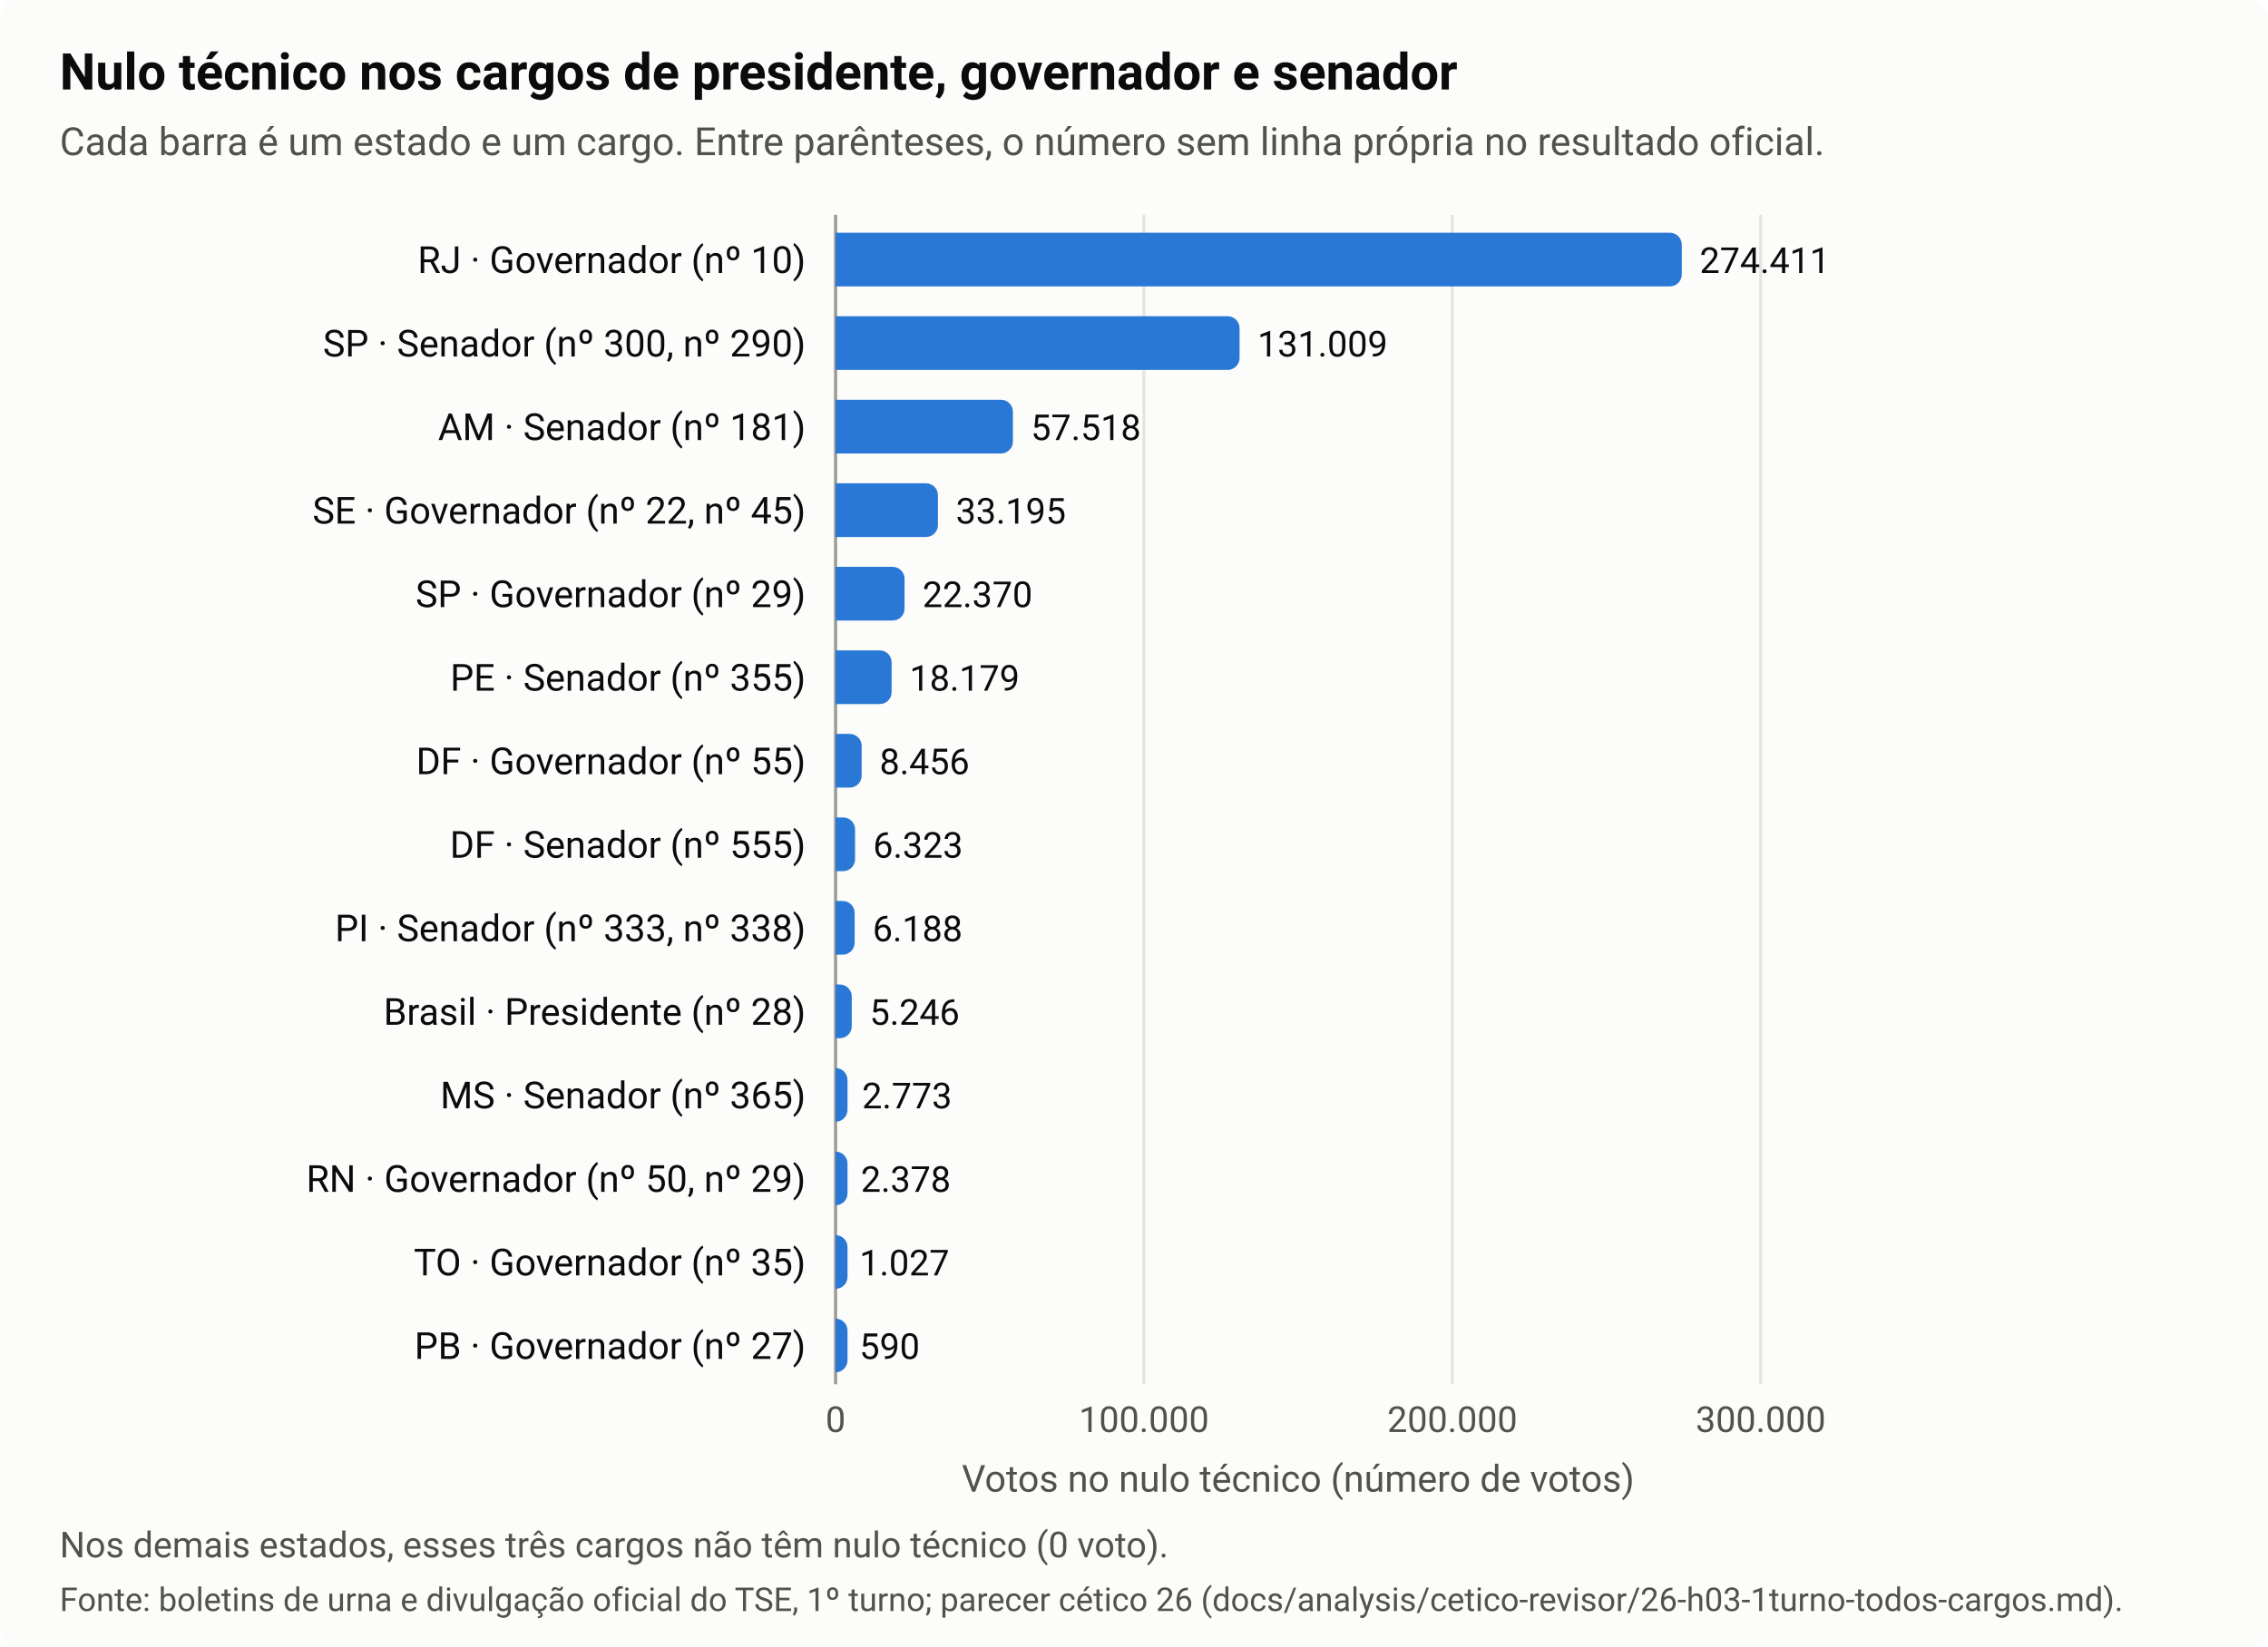
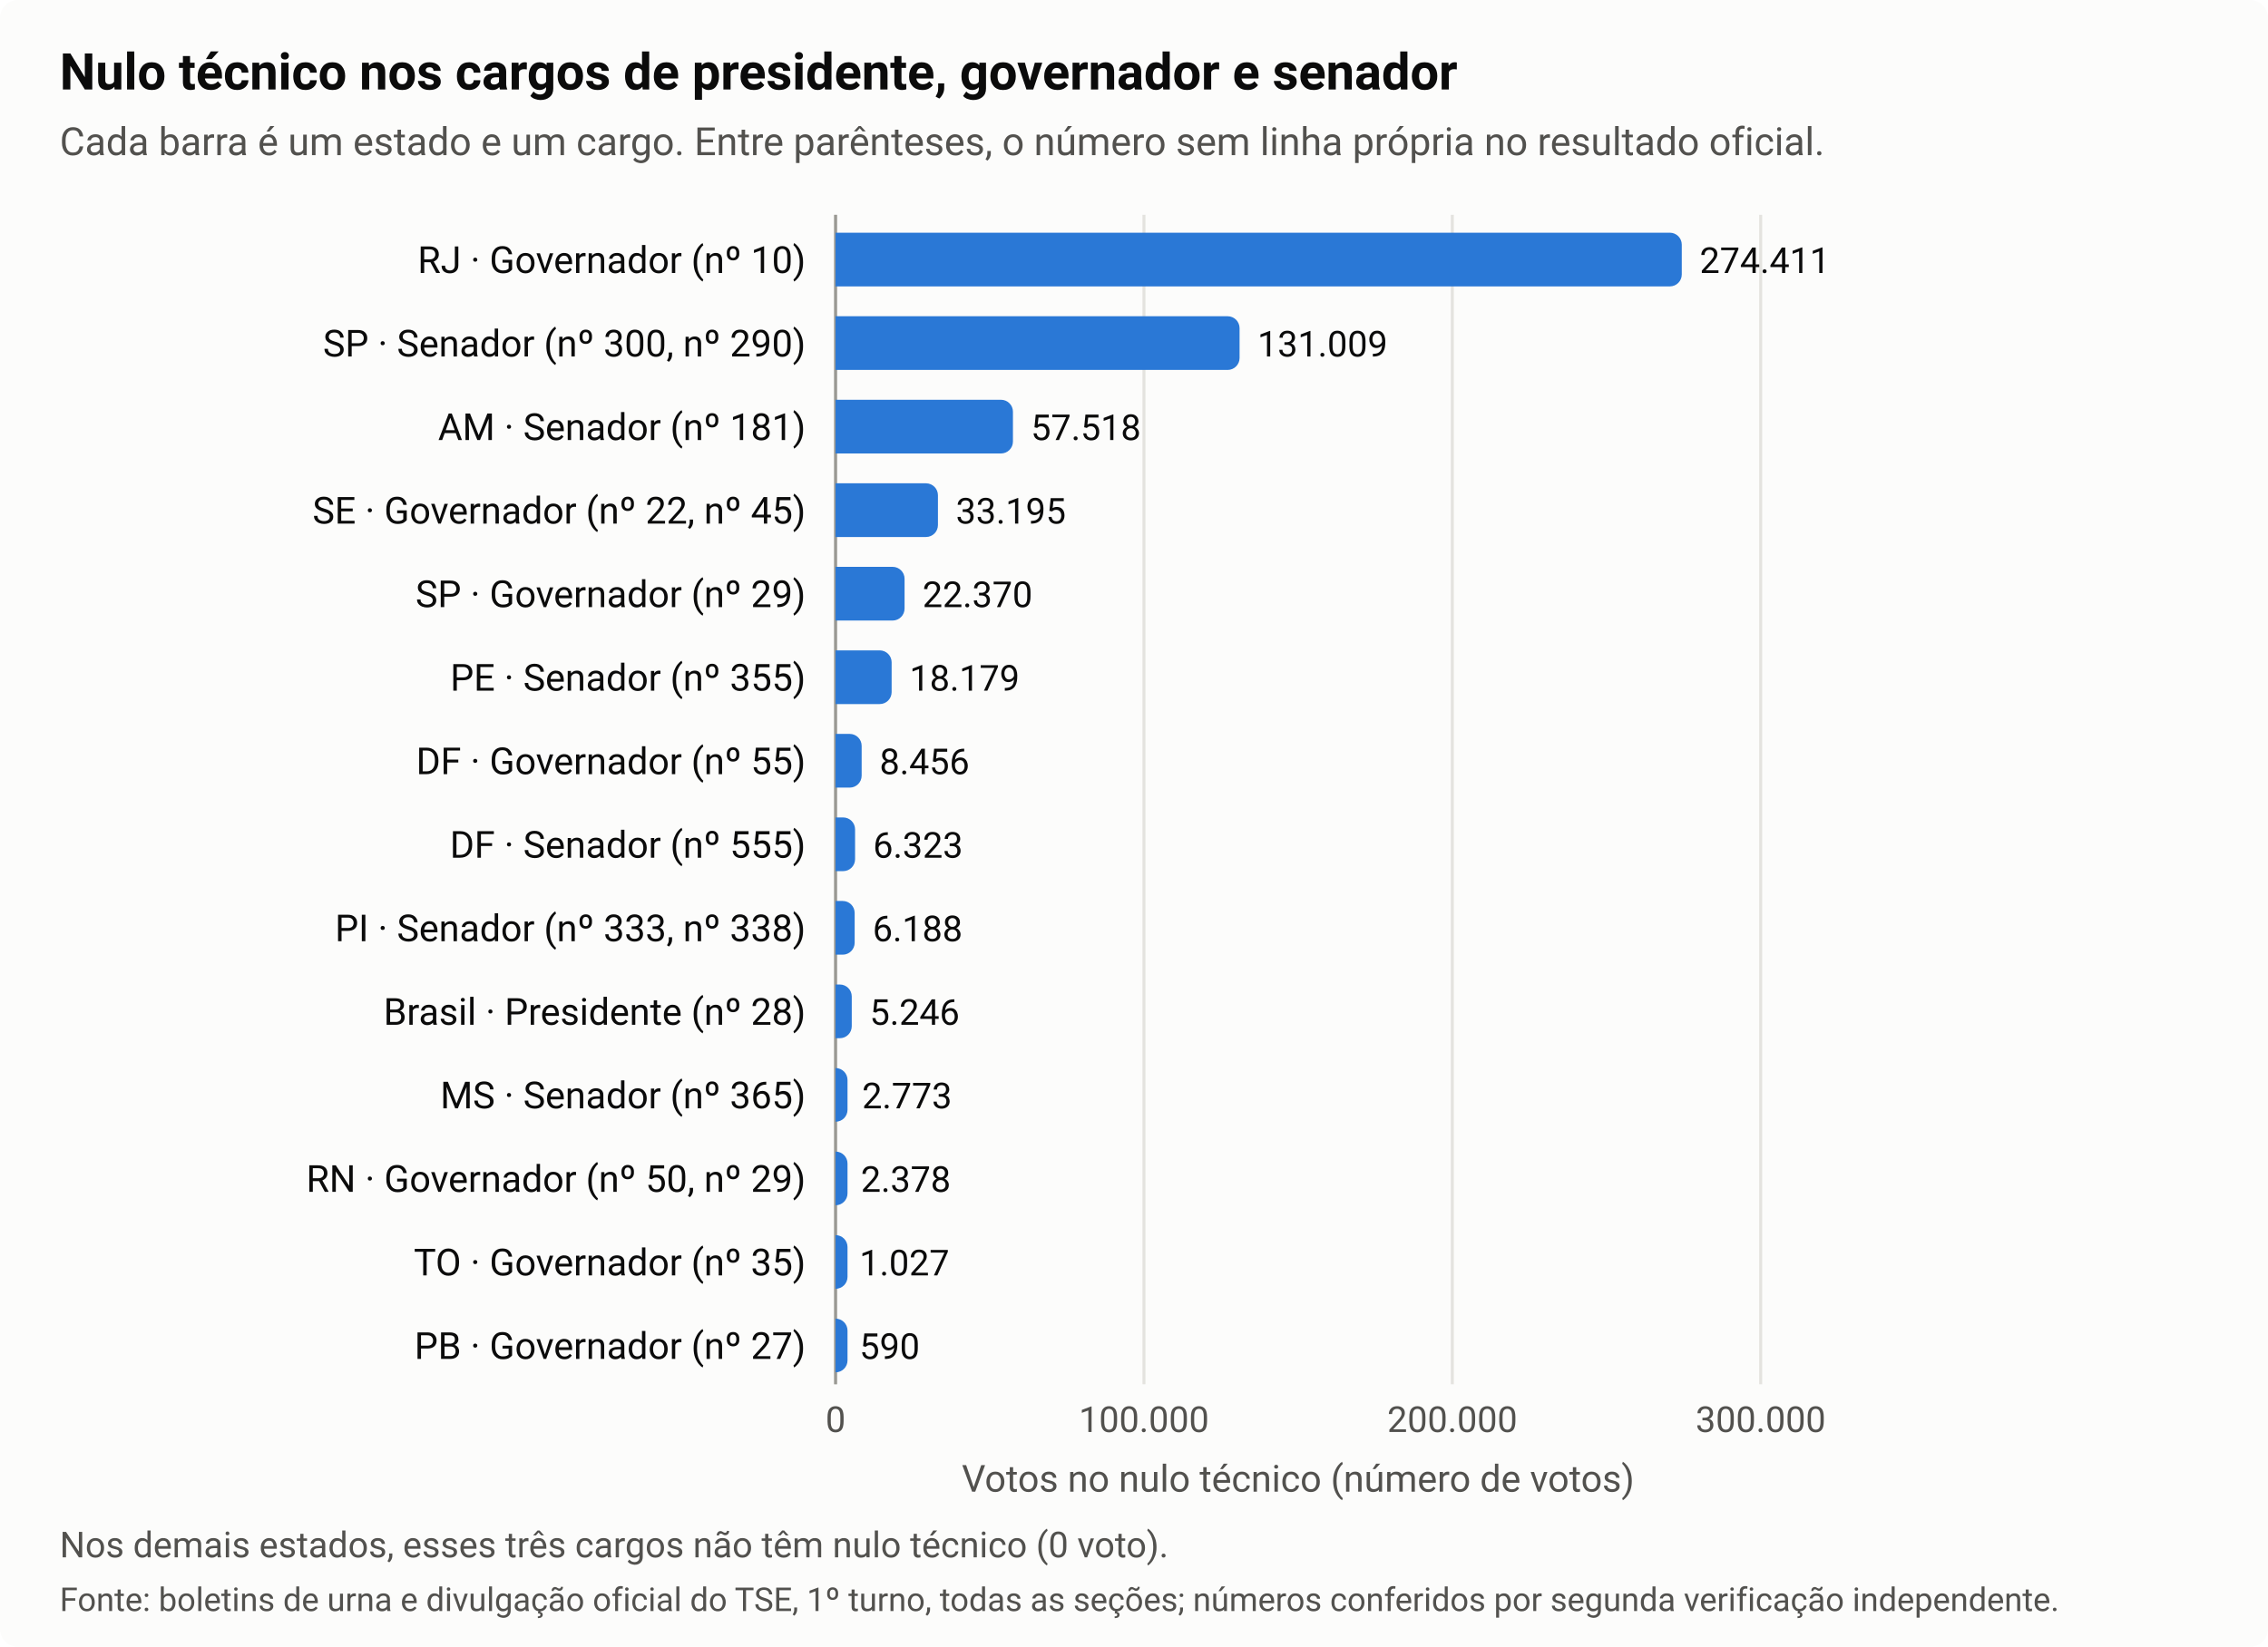
<svg xmlns="http://www.w3.org/2000/svg" viewBox="0 0 760 552" width="760" height="552" role="img" aria-labelledby="titulo desc">
  <style>
  .fundo{fill:#fcfcfb}.t1{fill:#0b0b0b}.t2{fill:#52514e}.grade{stroke:#e4e3df}.eixo{stroke:#9a9993}.ref{stroke:#52514e}
  .s0{fill:#2a78d6}.s1{fill:#eb6834}.a0{stroke:#2a78d6}
  text{font-family:system-ui,-apple-system,'Segoe UI',Roboto,Arial,sans-serif}
  @media (prefers-color-scheme:dark){.fundo{fill:#1a1a19}.t1{fill:#f0efec}.t2{fill:#c3c2b7}.grade{stroke:#383835}.eixo{stroke:#6d6c66}.ref{stroke:#c3c2b7}.s0{fill:#3987e5}.s1{fill:#d95926}.a0{stroke:#3987e5}}
</style>
  <rect class="fundo" width="760" height="552" rx="6" />
  <text class="t1" x="20" y="30" font-size="17" font-weight="600">Nulo técnico nos cargos de presidente, governador e senador</text>
  <text class="t2" x="20" y="52" font-size="13">Cada barra é um estado e um cargo. Entre parênteses, o número sem linha própria no resultado oficial.</text>
  <line class="grade" x1="280" x2="280" y1="72" y2="464" stroke-width="1" />
  <text class="t2" x="280" y="480" font-size="12" text-anchor="middle">0</text>
  <line class="grade" x1="383.333" x2="383.333" y1="72" y2="464" stroke-width="1" />
  <text class="t2" x="383.333" y="480" font-size="12" text-anchor="middle">100.000</text>
  <line class="grade" x1="486.667" x2="486.667" y1="72" y2="464" stroke-width="1" />
  <text class="t2" x="486.667" y="480" font-size="12" text-anchor="middle">200.000</text>
  <line class="grade" x1="590" x2="590" y1="72" y2="464" stroke-width="1" />
  <text class="t2" x="590" y="480" font-size="12" text-anchor="middle">300.000</text>
  <line class="eixo" x1="280" x2="280" y1="72" y2="464" stroke-width="1" />
  <text class="t1" x="270" y="91.5" font-size="12.5" text-anchor="end">RJ · Governador (nº 10)</text>
  <path class="s0" d="M280,78h279.558a4,4 0 0 1 4,4v10a4,4 0 0 1 -4,4h-279.558z" />
  <text class="t1" x="569.558" y="91.5" font-size="12">274.411</text>
  <text class="t1" x="270" y="119.5" font-size="12.5" text-anchor="end">SP · Senador (nº 300, nº 290)</text>
  <path class="s0" d="M280,106h131.376a4,4 0 0 1 4,4v10a4,4 0 0 1 -4,4h-131.376z" />
  <text class="t1" x="421.376" y="119.5" font-size="12">131.009</text>
  <text class="t1" x="270" y="147.5" font-size="12.5" text-anchor="end">AM · Senador (nº 181)</text>
  <path class="s0" d="M280,134h55.435a4,4 0 0 1 4,4v10a4,4 0 0 1 -4,4h-55.435z" />
  <text class="t1" x="345.435" y="147.5" font-size="12">57.518</text>
  <text class="t1" x="270" y="175.5" font-size="12.5" text-anchor="end">SE · Governador (nº 22, nº 45)</text>
  <path class="s0" d="M280,162h30.301a4,4 0 0 1 4,4v10a4,4 0 0 1 -4,4h-30.301z" />
  <text class="t1" x="320.301" y="175.5" font-size="12">33.195</text>
  <text class="t1" x="270" y="203.5" font-size="12.5" text-anchor="end">SP · Governador (nº 29)</text>
  <path class="s0" d="M280,190h19.116a4,4 0 0 1 4,4v10a4,4 0 0 1 -4,4h-19.116z" />
  <text class="t1" x="309.116" y="203.5" font-size="12">22.370</text>
  <text class="t1" x="270" y="231.5" font-size="12.5" text-anchor="end">PE · Senador (nº 355)</text>
  <path class="s0" d="M280,218h14.785a4,4 0 0 1 4,4v10a4,4 0 0 1 -4,4h-14.785z" />
  <text class="t1" x="304.785" y="231.5" font-size="12">18.179</text>
  <text class="t1" x="270" y="259.5" font-size="12.5" text-anchor="end">DF · Governador (nº 55)</text>
  <path class="s0" d="M280,246h4.738a4,4 0 0 1 4,4v10a4,4 0 0 1 -4,4h-4.738z" />
  <text class="t1" x="294.738" y="259.5" font-size="12">8.456</text>
  <text class="t1" x="270" y="287.5" font-size="12.5" text-anchor="end">DF · Senador (nº 555)</text>
  <path class="s0" d="M280,274h2.534a4,4 0 0 1 4,4v10a4,4 0 0 1 -4,4h-2.534z" />
  <text class="t1" x="292.534" y="287.5" font-size="12">6.323</text>
  <text class="t1" x="270" y="315.5" font-size="12.5" text-anchor="end">PI · Senador (nº 333, nº 338)</text>
  <path class="s0" d="M280,302h2.394a4,4 0 0 1 4,4v10a4,4 0 0 1 -4,4h-2.394z" />
  <text class="t1" x="292.394" y="315.5" font-size="12">6.188</text>
  <text class="t1" x="270" y="343.5" font-size="12.5" text-anchor="end">Brasil · Presidente (nº 28)</text>
  <path class="s0" d="M280,330h1.421a4,4 0 0 1 4,4v10a4,4 0 0 1 -4,4h-1.421z" />
  <text class="t1" x="291.421" y="343.5" font-size="12">5.246</text>
  <text class="t1" x="270" y="371.5" font-size="12.5" text-anchor="end">MS · Senador (nº 365)</text>
  <path class="s0" d="M280,358h0a4,4 0 0 1 4,4v10a4,4 0 0 1 -4,4h0z" />
  <text class="t1" x="288.865" y="371.5" font-size="12">2.773</text>
  <text class="t1" x="270" y="399.5" font-size="12.5" text-anchor="end">RN · Governador (nº 50, nº 29)</text>
  <path class="s0" d="M280,386h0a4,4 0 0 1 4,4v10a4,4 0 0 1 -4,4h0z" />
  <text class="t1" x="288.457" y="399.5" font-size="12">2.378</text>
  <text class="t1" x="270" y="427.5" font-size="12.5" text-anchor="end">TO · Governador (nº 35)</text>
  <path class="s0" d="M280,414h0a4,4 0 0 1 4,4v10a4,4 0 0 1 -4,4h0z" />
  <text class="t1" x="288" y="427.5" font-size="12">1.027</text>
  <text class="t1" x="270" y="455.5" font-size="12.5" text-anchor="end">PB · Governador (nº 27)</text>
  <path class="s0" d="M280,442h0a4,4 0 0 1 4,4v10a4,4 0 0 1 -4,4h0z" />
  <text class="t1" x="288" y="455.5" font-size="12">590</text>
  <text class="t2" x="435" y="500" font-size="12.5" text-anchor="middle">Votos no nulo técnico (número de votos)</text>
  <text class="t2" x="20" y="522" font-size="12">Nos demais estados, esses três cargos não têm nulo técnico (0 voto).</text>
-   <text class="t2" x="20" y="540" font-size="11">Fonte: boletins de urna e divulgação oficial do TSE, 1º turno; parecer cético 26 (docs/analysis/cetico-revisor/26-h03-1turno-todos-cargos.md).</text>
+   <text class="t2" x="20" y="540" font-size="11">Fonte: boletins de urna e divulgação oficial do TSE, 1º turno, todas as seções; números conferidos por segunda verificação independente.</text>
</svg>
